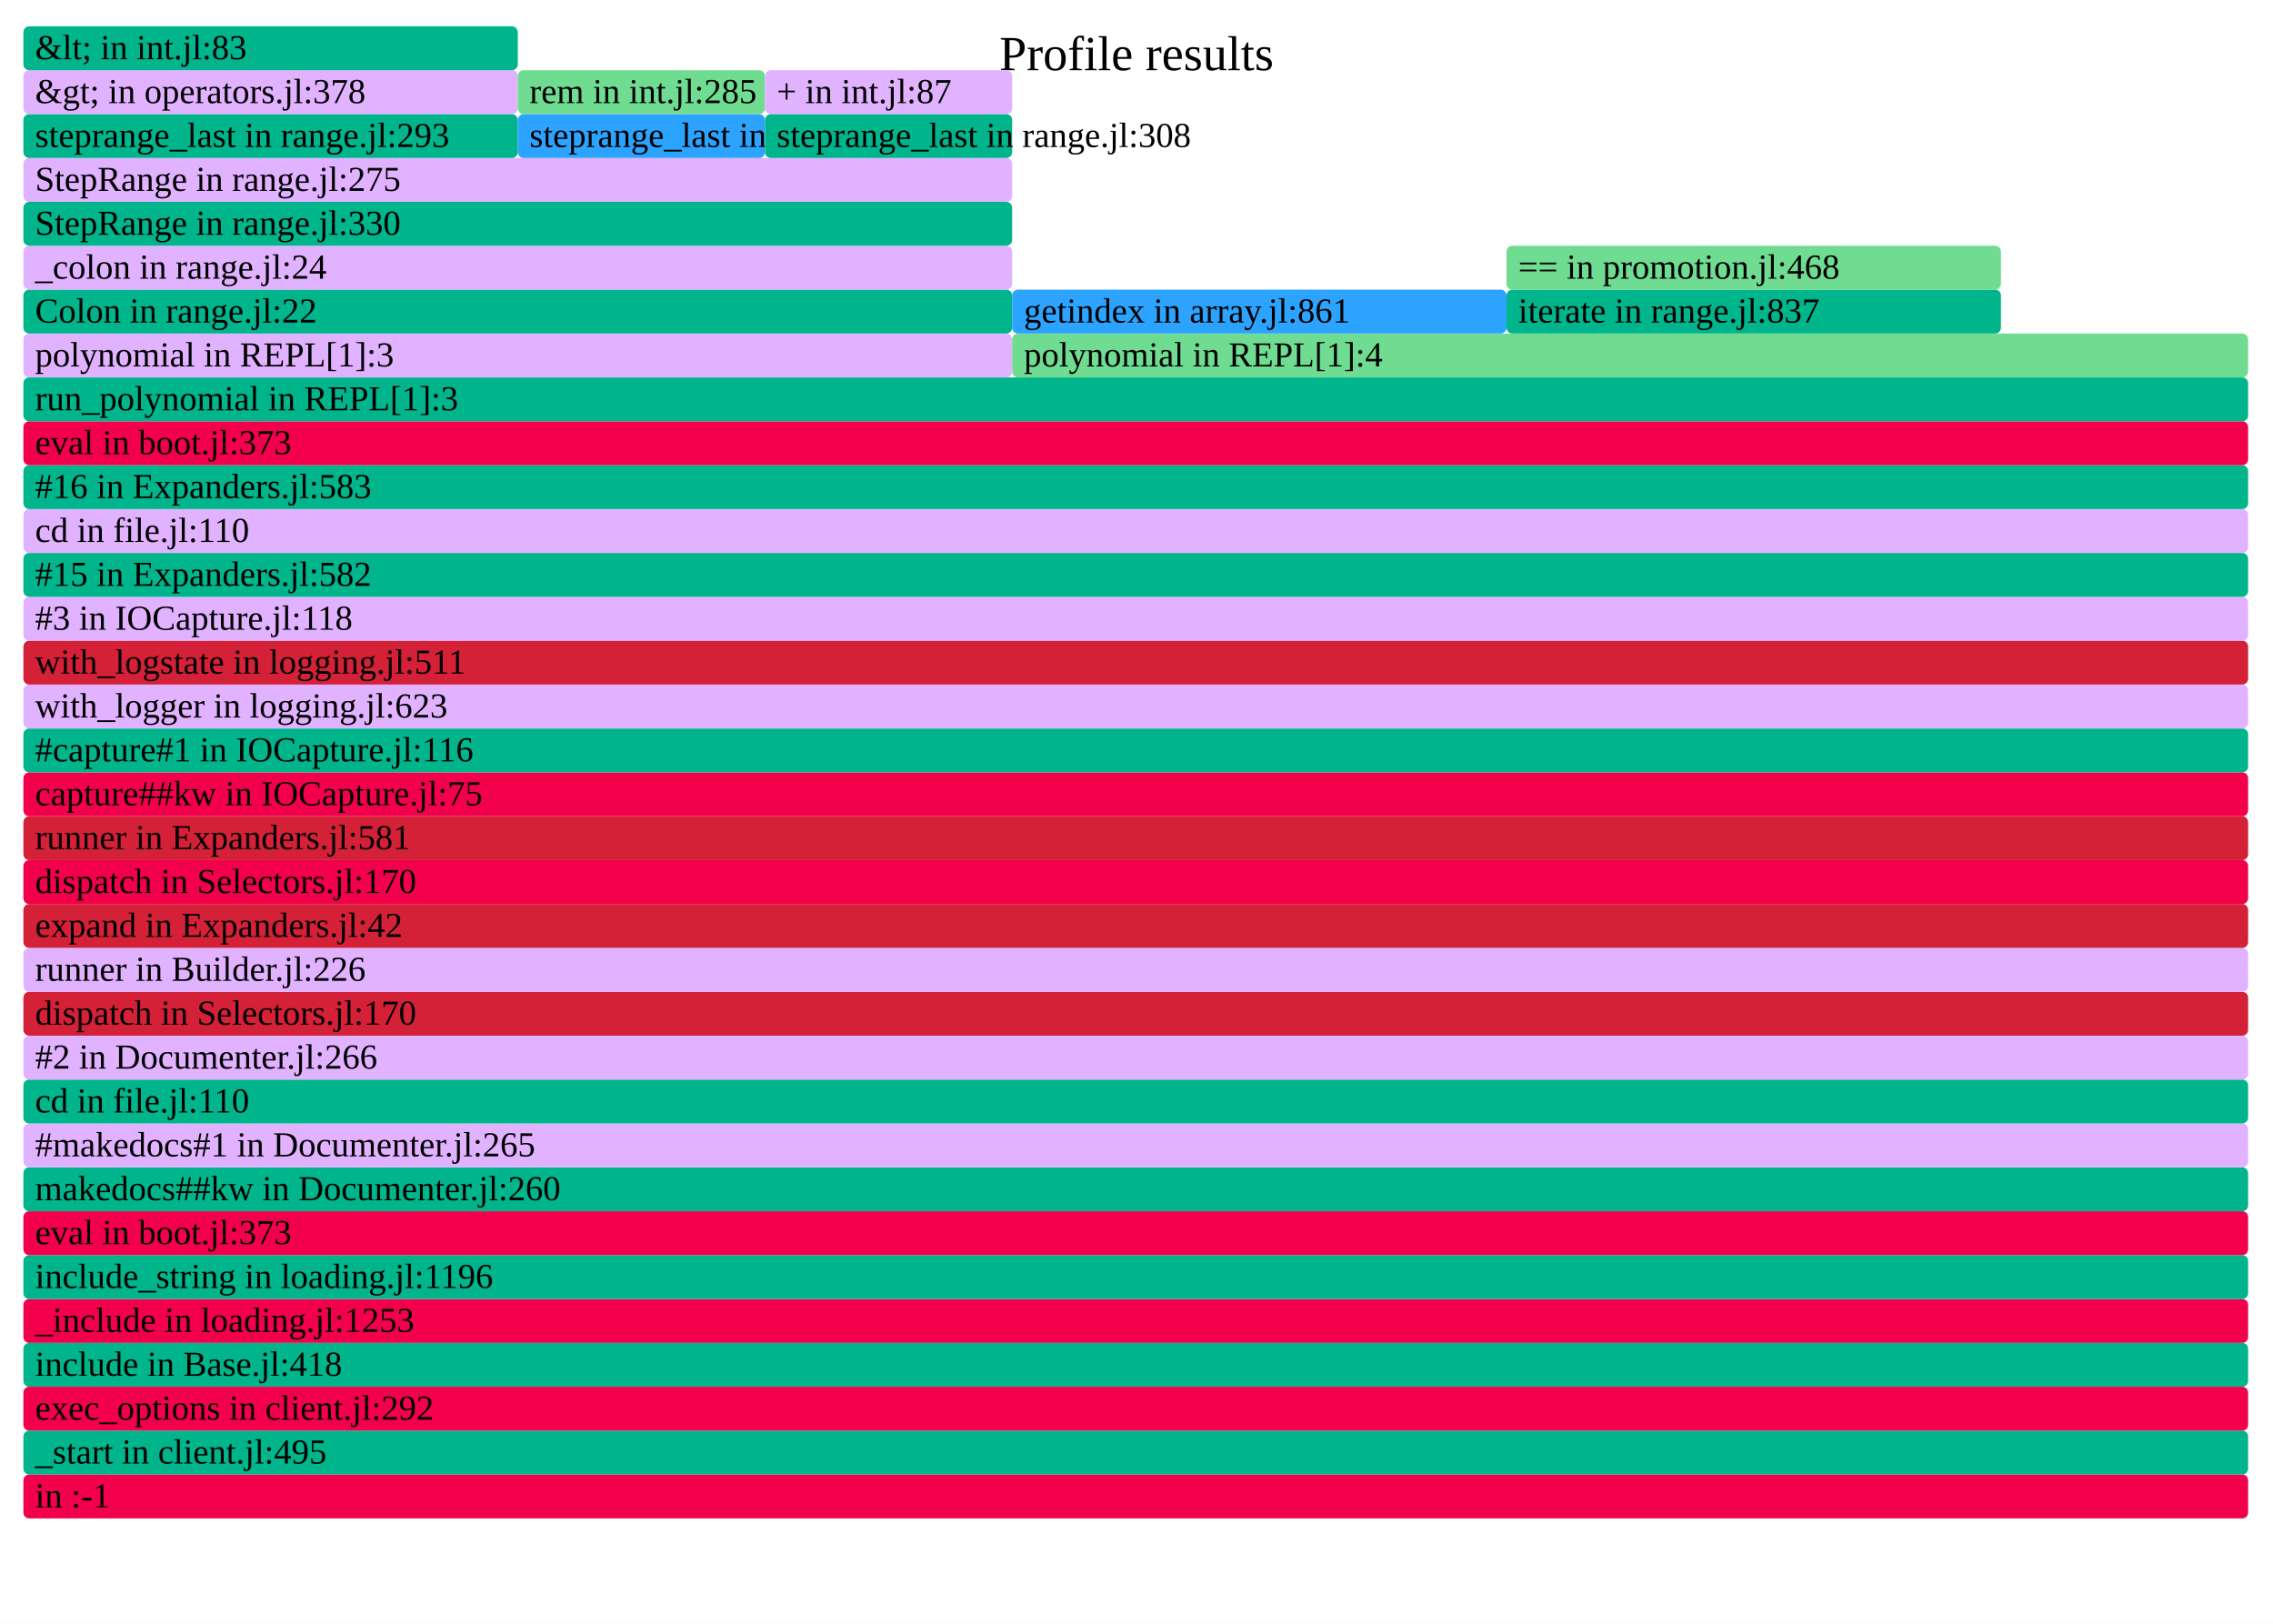
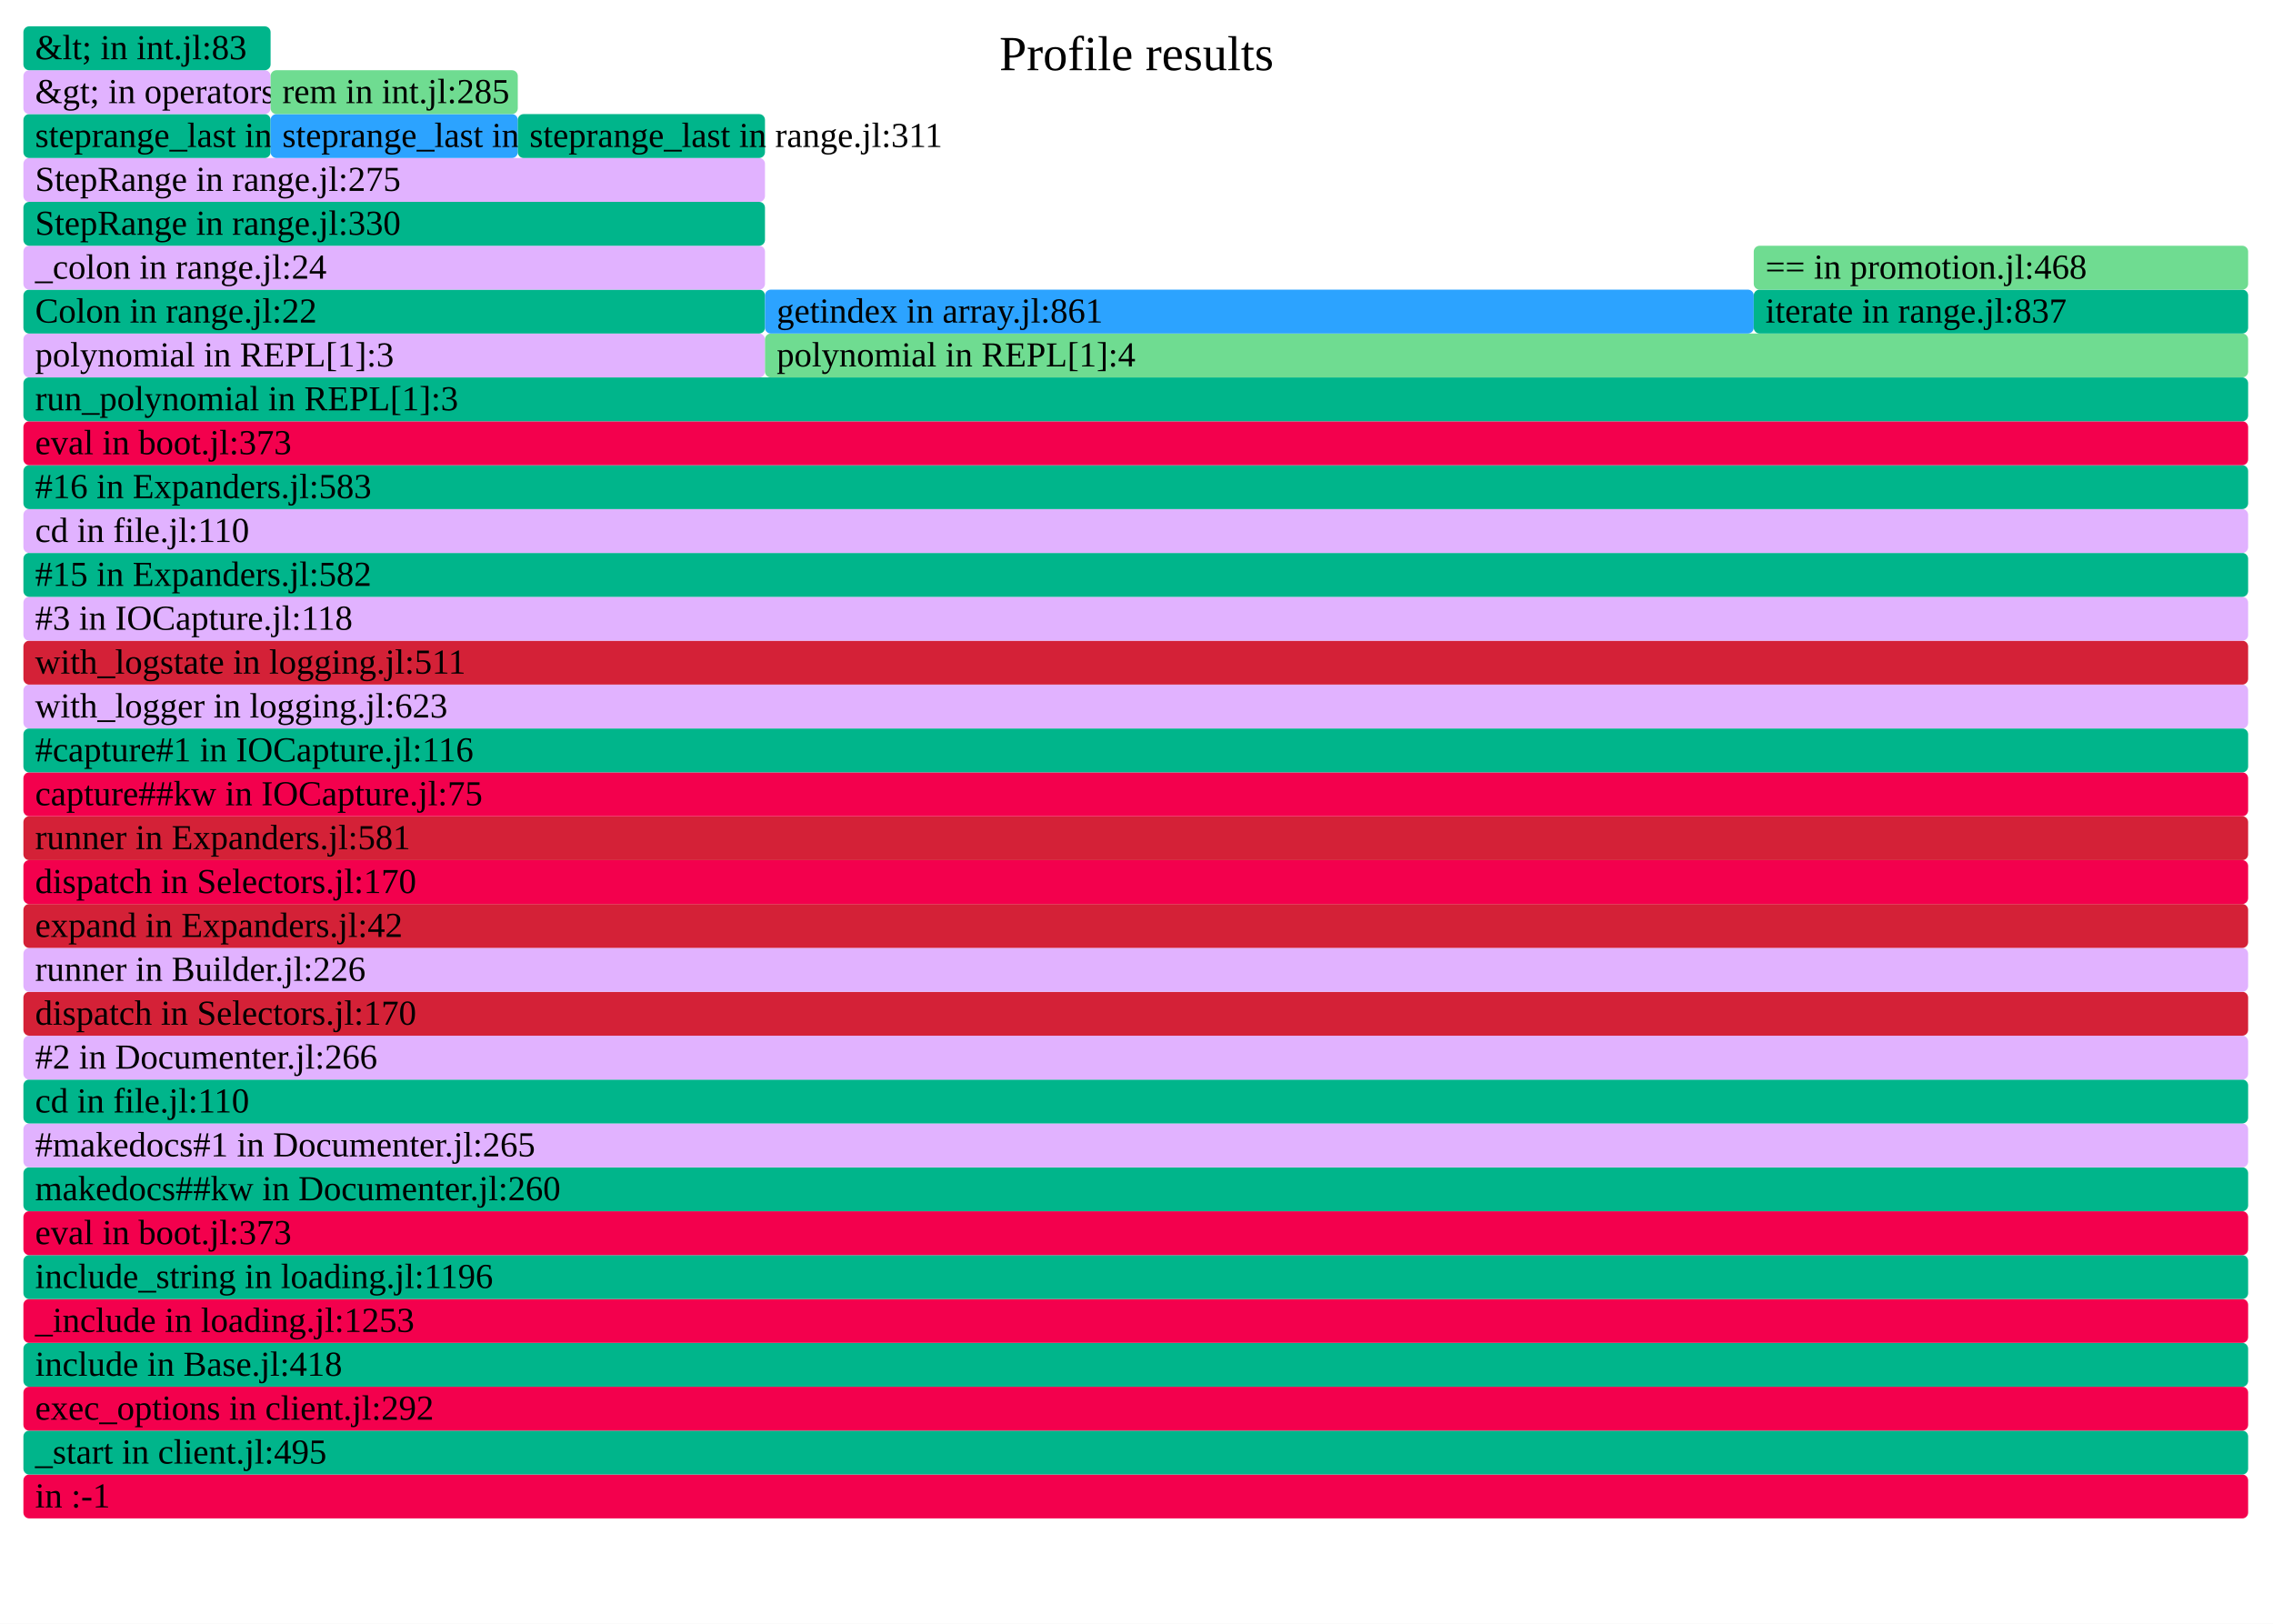
- <svg xmlns="http://www.w3.org/2000/svg" version="1.1" width="777" height="555" viewBox="0 0 777 555" id="fig-1194fa76b59c4ffb82442f26447fbef6">
+ <svg xmlns="http://www.w3.org/2000/svg" version="1.1" width="777" height="555" viewBox="0 0 777 555" id="fig-01a45d042513445282a72c6c30daa55c">
  <defs>
-     <clipPath id="fig-1194fa76b59c4ffb82442f26447fbef6-clip">
+     <clipPath id="fig-01a45d042513445282a72c6c30daa55c-clip">
      <rect x="0" y="0" width="777" height="555" />
    </clipPath>
  </defs>
  <style type="text/css">
-     #fig-1194fa76b59c4ffb82442f26447fbef6 text {
+     #fig-01a45d042513445282a72c6c30daa55c text {
        pointer-events: none;
        font-family: inherit;
        font-size: 12px;
        fill: #000000;
    }
-     text#fig-1194fa76b59c4ffb82442f26447fbef6-caption {
+     text#fig-01a45d042513445282a72c6c30daa55c-caption {
        font-size: 16.8px;
        fill: #000000;
        text-anchor: middle;
    }
-     #fig-1194fa76b59c4ffb82442f26447fbef6-bg {
+     #fig-01a45d042513445282a72c6c30daa55c-bg {
        fill: #FFFFFF;
    }
-     #fig-1194fa76b59c4ffb82442f26447fbef6-viewport rect, #fig-1194fa76b59c4ffb82442f26447fbef6-viewport path {
+     #fig-01a45d042513445282a72c6c30daa55c-viewport rect, #fig-01a45d042513445282a72c6c30daa55c-viewport path {
        vector-effect: non-scaling-stroke;
        fill-opacity: 1;
    }
-     #fig-1194fa76b59c4ffb82442f26447fbef6-viewport text {
+     #fig-01a45d042513445282a72c6c30daa55c-viewport text {
        stroke: #000000;
        stroke-width: 0;
        stroke-opacity: 0.35;
    }
-     #fig-1194fa76b59c4ffb82442f26447fbef6-viewport rect:hover, #fig-1194fa76b59c4ffb82442f26447fbef6-viewport path:hover {
+     #fig-01a45d042513445282a72c6c30daa55c-viewport rect:hover, #fig-01a45d042513445282a72c6c30daa55c-viewport path:hover {
        fill-opacity: 0.75;
        stroke: #000000;
        stroke-width: 0.5;
    }
-     #fig-1194fa76b59c4ffb82442f26447fbef6-viewport + rect {
+     #fig-01a45d042513445282a72c6c30daa55c-viewport + rect {
        fill: #FFFFFF;
        opacity: 0.8;
    }
-     text#fig-1194fa76b59c4ffb82442f26447fbef6-details{
+     text#fig-01a45d042513445282a72c6c30daa55c-details{
        fill: #000000;
    }
</style>
-   <g id="fig-1194fa76b59c4ffb82442f26447fbef6-frame" clip-path="url(#fig-1194fa76b59c4ffb82442f26447fbef6-clip)">
-     <rect id="fig-1194fa76b59c4ffb82442f26447fbef6-bg" x="0" y="0" width="777" height="555" />
-     <text id="fig-1194fa76b59c4ffb82442f26447fbef6-caption" x="388.5" y="24">Profile results</text>
-     <g id="fig-1194fa76b59c4ffb82442f26447fbef6-viewport" transform="scale(1)">
+   <g id="fig-01a45d042513445282a72c6c30daa55c-frame" clip-path="url(#fig-01a45d042513445282a72c6c30daa55c-clip)">
+     <rect id="fig-01a45d042513445282a72c6c30daa55c-bg" x="0" y="0" width="777" height="555" />
+     <text id="fig-01a45d042513445282a72c6c30daa55c-caption" x="388.5" y="24">Profile results</text>
+     <g id="fig-01a45d042513445282a72c6c30daa55c-viewport" transform="scale(1)">
      <rect x="8" y="504" width="760.5" height="15" rx="2" fill="#F3004D" data-dinfo="" />
      <text x="8" dx="4" y="515.25"> in :-1</text>
      <rect x="8" y="489" width="760.5" height="15" rx="2" fill="#00B58B" data-dinfo="./" />
      <text x="8" dx="4" y="500.25">_start in client.jl:495</text>
      <rect x="8" y="474" width="760.5" height="15" rx="2" fill="#F3004D" data-dinfo="./" />
      <text x="8" dx="4" y="485.25">exec_options in client.jl:292</text>
      <rect x="8" y="459" width="760.5" height="15" rx="2" fill="#00B58B" data-dinfo="./" />
      <text x="8" dx="4" y="470.25">include in Base.jl:418</text>
      <rect x="8" y="444" width="760.5" height="15" rx="2" fill="#F3004D" data-dinfo="./" />
      <text x="8" dx="4" y="455.25">_include in loading.jl:1253</text>
      <rect x="8" y="429" width="760.5" height="15" rx="2" fill="#00B58B" data-dinfo="./" />
      <text x="8" dx="4" y="440.25">include_string in loading.jl:1196</text>
      <rect x="8" y="414" width="760.5" height="15" rx="2" fill="#F3004D" data-dinfo="./" />
      <text x="8" dx="4" y="425.25">eval in boot.jl:373</text>
      <rect x="8" y="399" width="760.5" height="15" rx="2" fill="#00B58B" data-dinfo="/home/runner/.julia/packages/Documenter/qdbx6/src/" />
      <text x="8" dx="4" y="410.25">makedocs##kw in Documenter.jl:260</text>
      <rect x="8" y="384" width="760.5" height="15" rx="2" fill="#E1B2FF" data-dinfo="/home/runner/.julia/packages/Documenter/qdbx6/src/" />
      <text x="8" dx="4" y="395.25">#makedocs#1 in Documenter.jl:265</text>
      <rect x="8" y="369" width="760.5" height="15" rx="2" fill="#00B58B" data-dinfo="./" />
      <text x="8" dx="4" y="380.25">cd in file.jl:110</text>
      <rect x="8" y="354" width="760.5" height="15" rx="2" fill="#E1B2FF" data-dinfo="/home/runner/.julia/packages/Documenter/qdbx6/src/" />
      <text x="8" dx="4" y="365.25">#2 in Documenter.jl:266</text>
      <rect x="8" y="339" width="760.5" height="15" rx="2" fill="#D42137" data-dinfo="/home/runner/.julia/packages/Documenter/qdbx6/src/Utilities/" />
      <text x="8" dx="4" y="350.25">dispatch in Selectors.jl:170</text>
      <rect x="8" y="324" width="760.5" height="15" rx="2" fill="#E1B2FF" data-dinfo="/home/runner/.julia/packages/Documenter/qdbx6/src/" />
      <text x="8" dx="4" y="335.25">runner in Builder.jl:226</text>
      <rect x="8" y="309" width="760.5" height="15" rx="2" fill="#D42137" data-dinfo="/home/runner/.julia/packages/Documenter/qdbx6/src/" />
      <text x="8" dx="4" y="320.25">expand in Expanders.jl:42</text>
      <rect x="8" y="294" width="760.5" height="15" rx="2" fill="#F3004D" data-dinfo="/home/runner/.julia/packages/Documenter/qdbx6/src/Utilities/" />
      <text x="8" dx="4" y="305.25">dispatch in Selectors.jl:170</text>
      <rect x="8" y="279" width="760.5" height="15" rx="2" fill="#D42137" data-dinfo="/home/runner/.julia/packages/Documenter/qdbx6/src/" />
      <text x="8" dx="4" y="290.25">runner in Expanders.jl:581</text>
      <rect x="8" y="264" width="760.5" height="15" rx="2" fill="#F3004D" data-dinfo="/home/runner/.julia/packages/IOCapture/sXY71/src/" />
      <text x="8" dx="4" y="275.25">capture##kw in IOCapture.jl:75</text>
      <rect x="8" y="249" width="760.5" height="15" rx="2" fill="#00B58B" data-dinfo="/home/runner/.julia/packages/IOCapture/sXY71/src/" />
      <text x="8" dx="4" y="260.25">#capture#1 in IOCapture.jl:116</text>
      <rect x="8" y="234" width="760.5" height="15" rx="2" fill="#E1B2FF" data-dinfo="./" />
      <text x="8" dx="4" y="245.25">with_logger in logging.jl:623</text>
      <rect x="8" y="219" width="760.5" height="15" rx="2" fill="#D42137" data-dinfo="./" />
      <text x="8" dx="4" y="230.25">with_logstate in logging.jl:511</text>
      <rect x="8" y="204" width="760.5" height="15" rx="2" fill="#E1B2FF" data-dinfo="/home/runner/.julia/packages/IOCapture/sXY71/src/" />
      <text x="8" dx="4" y="215.25">#3 in IOCapture.jl:118</text>
      <rect x="8" y="189" width="760.5" height="15" rx="2" fill="#00B58B" data-dinfo="/home/runner/.julia/packages/Documenter/qdbx6/src/" />
      <text x="8" dx="4" y="200.25">#15 in Expanders.jl:582</text>
      <rect x="8" y="174" width="760.5" height="15" rx="2" fill="#E1B2FF" data-dinfo="./" />
      <text x="8" dx="4" y="185.25">cd in file.jl:110</text>
      <rect x="8" y="159" width="760.5" height="15" rx="2" fill="#00B58B" data-dinfo="/home/runner/.julia/packages/Documenter/qdbx6/src/" />
      <text x="8" dx="4" y="170.25">#16 in Expanders.jl:583</text>
      <rect x="8" y="144" width="760.5" height="15" rx="2" fill="#F3004D" data-dinfo="./" />
      <text x="8" dx="4" y="155.25">eval in boot.jl:373</text>
      <rect x="8" y="129" width="760.5" height="15" rx="2" fill="#00B58B" data-dinfo="./" />
      <text x="8" dx="4" y="140.25">run_polynomial in REPL[1]:3</text>
-       <rect x="8" y="114" width="338" height="15" rx="2" fill="#E1B2FF" data-dinfo="./" />
+       <rect x="8" y="114" width="253.5" height="15" rx="2" fill="#E1B2FF" data-dinfo="./" />
      <text x="8" dx="4" y="125.25">polynomial in REPL[1]:3</text>
-       <rect x="8" y="99" width="338" height="15" rx="2" fill="#00B58B" data-dinfo="./" />
+       <rect x="8" y="99" width="253.5" height="15" rx="2" fill="#00B58B" data-dinfo="./" />
      <text x="8" dx="4" y="110.25">Colon in range.jl:22</text>
-       <rect x="8" y="84" width="338" height="15" rx="2" fill="#E1B2FF" data-dinfo="./" />
+       <rect x="8" y="84" width="253.5" height="15" rx="2" fill="#E1B2FF" data-dinfo="./" />
      <text x="8" dx="4" y="95.25">_colon in range.jl:24</text>
-       <rect x="8" y="69" width="338" height="15" rx="2" fill="#00B58B" data-dinfo="./" />
+       <rect x="8" y="69" width="253.5" height="15" rx="2" fill="#00B58B" data-dinfo="./" />
      <text x="8" dx="4" y="80.25">StepRange in range.jl:330</text>
-       <rect x="8" y="54" width="338" height="15" rx="2" fill="#E1B2FF" data-dinfo="./" />
+       <rect x="8" y="54" width="253.5" height="15" rx="2" fill="#E1B2FF" data-dinfo="./" />
      <text x="8" dx="4" y="65.25">StepRange in range.jl:275</text>
-       <rect x="8" y="39" width="169" height="15" rx="2" fill="#00B58B" data-dinfo="./" />
+       <rect x="8" y="39" width="84.5" height="15" rx="2" fill="#00B58B" data-dinfo="./" />
      <text x="8" dx="4" y="50.25">steprange_last in range.jl:293</text>
-       <rect x="8" y="24" width="169" height="15" rx="2" fill="#E1B2FF" data-dinfo="./" />
+       <rect x="8" y="24" width="84.5" height="15" rx="2" fill="#E1B2FF" data-dinfo="./" />
      <text x="8" dx="4" y="35.25">&amp;gt; in operators.jl:378</text>
-       <rect x="8" y="9" width="169" height="15" rx="2" fill="#00B58B" data-dinfo="./" />
+       <rect x="8" y="9" width="84.5" height="15" rx="2" fill="#00B58B" data-dinfo="./" />
      <text x="8" dx="4" y="20.25">&amp;lt; in int.jl:83</text>
-       <rect x="177" y="39" width="84.5" height="15" rx="2" fill="#2CA3FF" data-dinfo="./" />
-       <text x="177" dx="4" y="50.25">steprange_last in range.jl:305</text>
-       <rect x="177" y="24" width="84.5" height="15" rx="2" fill="#6FDC91" data-dinfo="./" />
-       <text x="177" dx="4" y="35.25">rem in int.jl:285</text>
-       <rect x="261.5" y="39" width="84.5" height="15" rx="2" fill="#00B58B" data-dinfo="./" />
-       <text x="261.5" dx="4" y="50.25">steprange_last in range.jl:308</text>
-       <rect x="261.5" y="24" width="84.5" height="15" rx="2" fill="#E1B2FF" data-dinfo="./" />
-       <text x="261.5" dx="4" y="35.25">+ in int.jl:87</text>
-       <rect x="346" y="114" width="422.5" height="15" rx="2" fill="#6FDC91" data-dinfo="./" />
-       <text x="346" dx="4" y="125.25">polynomial in REPL[1]:4</text>
-       <rect x="346" y="99" width="169" height="15" rx="2" fill="#2CA3FF" data-dinfo="./" />
-       <text x="346" dx="4" y="110.25">getindex in array.jl:861</text>
-       <rect x="515" y="99" width="169" height="15" rx="2" fill="#00B58B" data-dinfo="./" />
-       <text x="515" dx="4" y="110.25">iterate in range.jl:837</text>
-       <rect x="515" y="84" width="169" height="15" rx="2" fill="#6FDC91" data-dinfo="./" />
-       <text x="515" dx="4" y="95.25">== in promotion.jl:468</text>
+       <rect x="92.5" y="39" width="84.5" height="15" rx="2" fill="#2CA3FF" data-dinfo="./" />
+       <text x="92.5" dx="4" y="50.25">steprange_last in range.jl:305</text>
+       <rect x="92.5" y="24" width="84.5" height="15" rx="2" fill="#6FDC91" data-dinfo="./" />
+       <text x="92.5" dx="4" y="35.25">rem in int.jl:285</text>
+       <rect x="177" y="39" width="84.5" height="15" rx="2" fill="#00B58B" data-dinfo="./" />
+       <text x="177" dx="4" y="50.25">steprange_last in range.jl:311</text>
+       <rect x="261.5" y="114" width="507" height="15" rx="2" fill="#6FDC91" data-dinfo="./" />
+       <text x="261.5" dx="4" y="125.25">polynomial in REPL[1]:4</text>
+       <rect x="261.5" y="99" width="338" height="15" rx="2" fill="#2CA3FF" data-dinfo="./" />
+       <text x="261.5" dx="4" y="110.25">getindex in array.jl:861</text>
+       <rect x="599.5" y="99" width="169" height="15" rx="2" fill="#00B58B" data-dinfo="./" />
+       <text x="599.5" dx="4" y="110.25">iterate in range.jl:837</text>
+       <rect x="599.5" y="84" width="169" height="15" rx="2" fill="#6FDC91" data-dinfo="./" />
+       <text x="599.5" dx="4" y="95.25">== in promotion.jl:468</text>
    </g>
  </g>
</svg>
